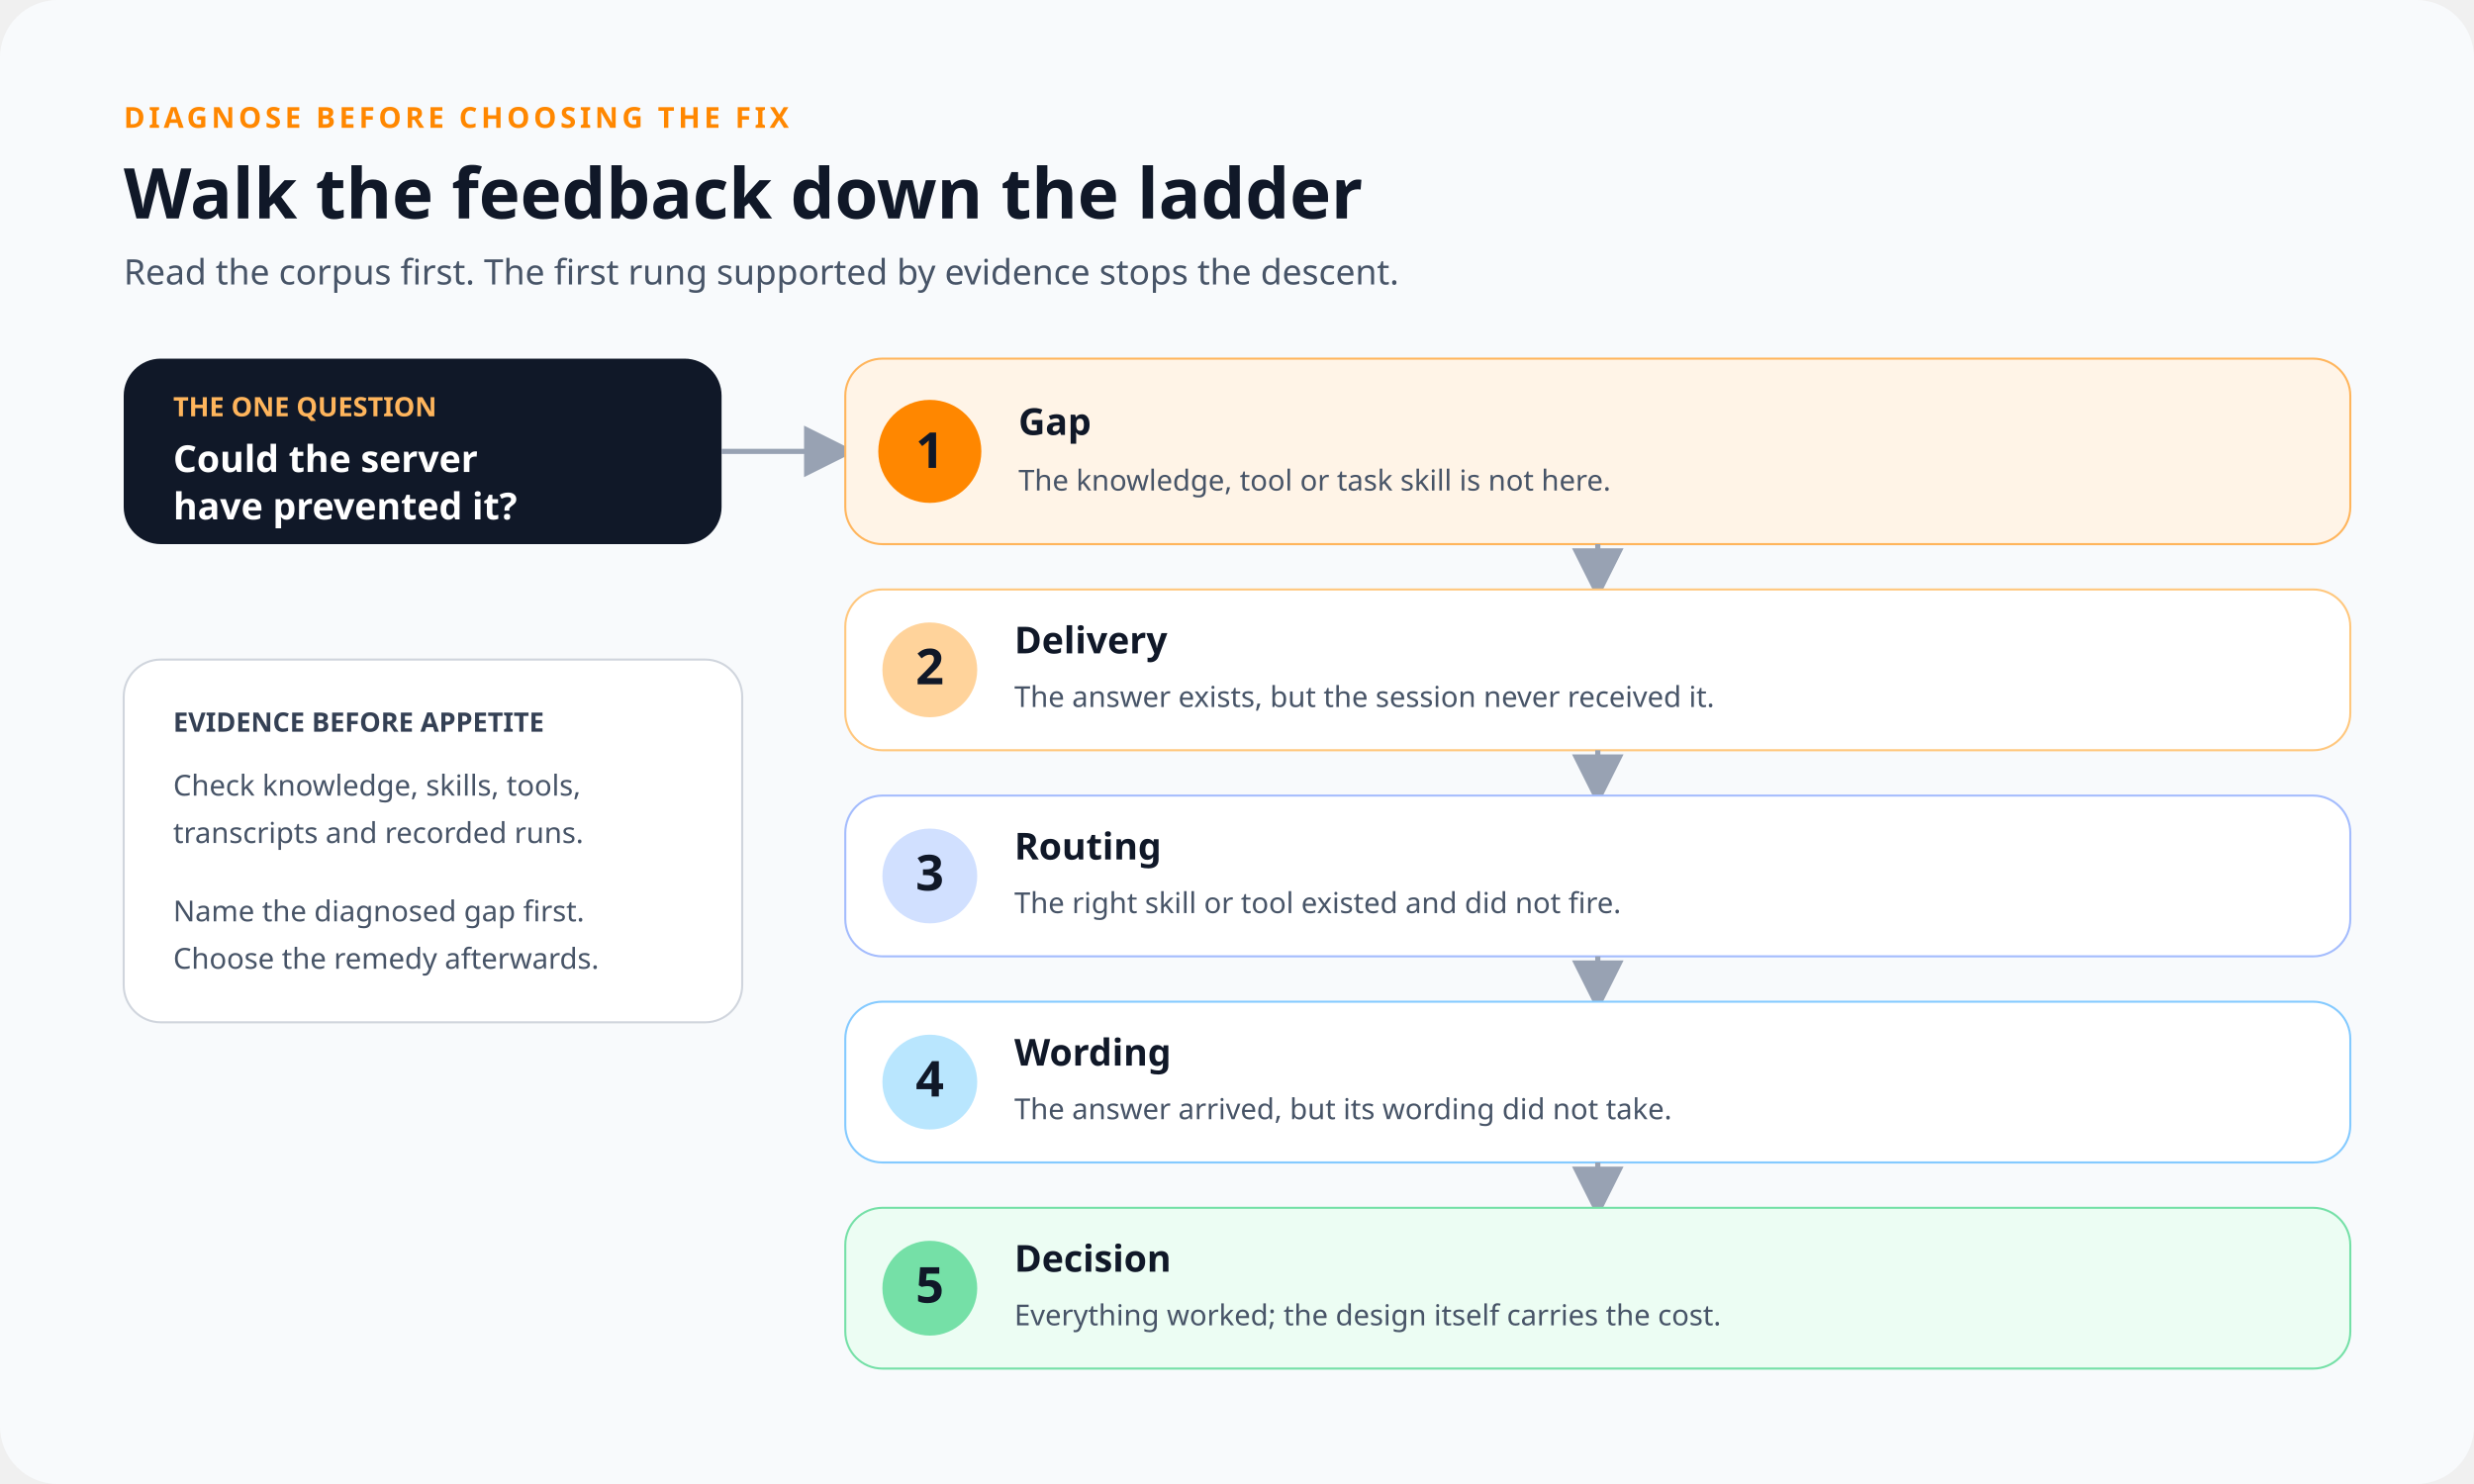
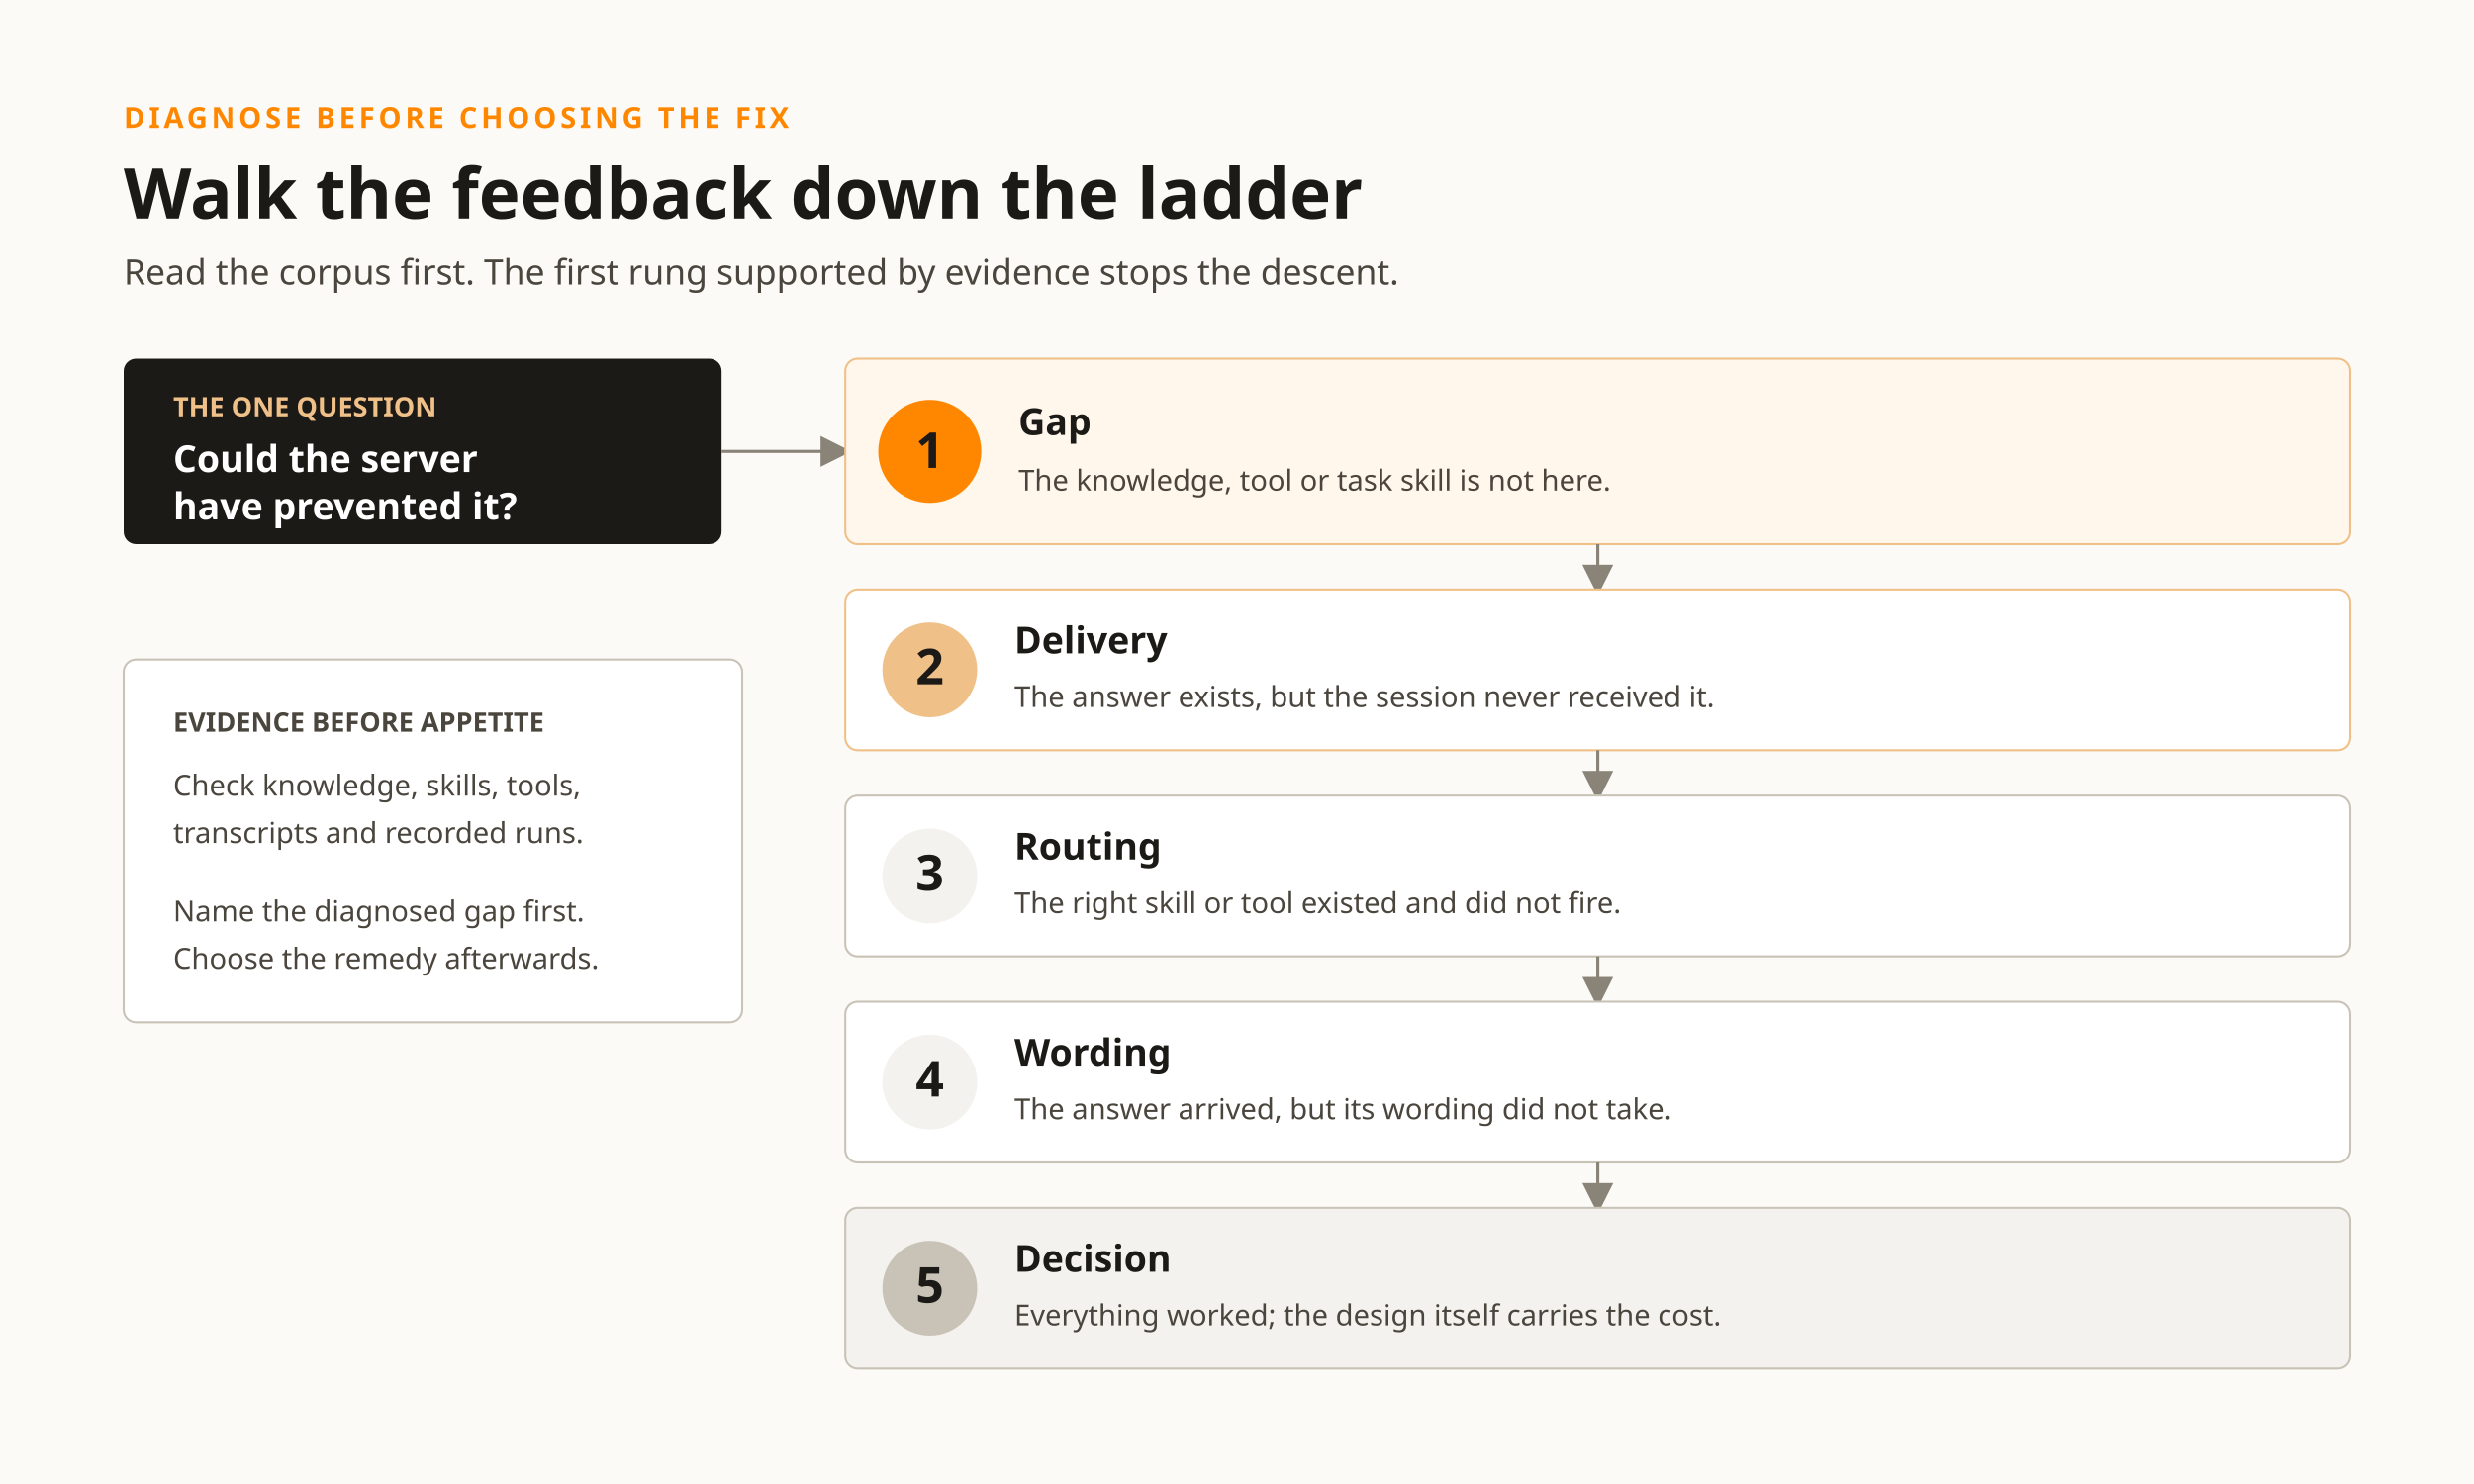
<svg xmlns="http://www.w3.org/2000/svg" width="1200" height="720" viewBox="0 0 1200 720" role="img" aria-labelledby="title description">
  <defs>
    <marker id="arrow" markerWidth="10" markerHeight="10" refX="8" refY="5" orient="auto">
-       <path d="M0 0 10 5 0 10Z" fill="#98a2b3" />
+       <path d="M0 0 10 5 0 10Z" fill="#8A8378" />
    </marker>
-     <style>.eyebrow{font:700 14px system-ui,sans-serif;letter-spacing:1.8px;fill:#ff8700}.title{font:700 34px system-ui,sans-serif;fill:#101828}.subtitle{font:400 17px system-ui,sans-serif;fill:#475467}.step{font:700 24px system-ui,sans-serif;fill:#101828}.label{font:700 18px system-ui,sans-serif;fill:#101828}.copy{font:400 14px system-ui,sans-serif;fill:#475467}.small{font:600 13px system-ui,sans-serif;fill:#344054}.whiteSmall{font:600 13px system-ui,sans-serif;fill:#ffb55c}.whiteLabel{font:700 18px system-ui,sans-serif;fill:#fff}.line{fill:none;stroke:#98a2b3;stroke-width:2.5;marker-end:url(#arrow)}</style>
  </defs>
-   <rect width="1200" height="720" rx="28" fill="#f8fafc" />
-   <text x="60" y="62" class="eyebrow">DIAGNOSE BEFORE CHOOSING THE FIX</text>
-   <text x="60" y="106" class="title">Walk the feedback down the ladder</text>
-   <text x="60" y="138" class="subtitle">Read the corpus first. The first rung supported by evidence stops the descent.</text>
-   <rect x="60" y="174" width="290" height="90" rx="18" fill="#101828" />
-   <text x="84" y="202" class="whiteSmall">THE ONE QUESTION</text>
-   <text x="84" y="229" class="whiteLabel">Could the server</text>
-   <text x="84" y="252" class="whiteLabel">have prevented it?</text>
-   <path d="M350 219 H410" class="line" />
+   <rect width="1200" height="720" fill="#FBFAF7" />
+   <text x="60" y="62" font-weight="700" font-size="14" font-family="'Source Sans 3',system-ui,sans-serif" letter-spacing="1.8" fill="#FF8700">DIAGNOSE BEFORE CHOOSING THE FIX</text>
+   <text x="60" y="106" font-weight="700" font-size="34" font-family="'Source Sans 3',system-ui,sans-serif" fill="#1C1A17">Walk the feedback down the ladder</text>
+   <text x="60" y="138" font-weight="400" font-size="17" font-family="'Source Sans 3',system-ui,sans-serif" fill="#4A453D">Read the corpus first. The first rung supported by evidence stops the descent.</text>
+   <rect x="60" y="174" width="290" height="90" rx="6" fill="#1C1A17" />
+   <text x="84" y="202" font-weight="600" font-size="13" font-family="'Source Sans 3',system-ui,sans-serif" fill="#F0C089">THE ONE QUESTION</text>
+   <text x="84" y="229" font-weight="700" font-size="18" font-family="'Source Sans 3',system-ui,sans-serif" fill="#FFFFFF">Could the server</text>
+   <text x="84" y="252" font-weight="700" font-size="18" font-family="'Source Sans 3',system-ui,sans-serif" fill="#FFFFFF">have prevented it?</text>
+   <path d="M350 219 H410" fill="none" stroke="#8A8378" stroke-width="1.5" marker-end="url(#arrow)" />
  <g>
-     <rect x="410" y="174" width="730" height="90" rx="18" fill="#fff4e7" stroke="#ffb55c" />
-     <circle cx="451" cy="219" r="25" fill="#ff8700" />
-     <text x="451" y="227" text-anchor="middle" class="step">1</text>
-     <text x="494" y="211" class="label">Gap</text>
-     <text x="494" y="238" class="copy">The knowledge, tool or task skill is not here.</text>
+     <rect x="410" y="174" width="730" height="90" rx="6" fill="#FFF6EC" stroke="#F0C089" />
+     <circle cx="451" cy="219" r="25" fill="#FF8700" />
+     <text x="451" y="227" text-anchor="middle" font-weight="700" font-size="24" font-family="'Source Sans 3',system-ui,sans-serif" fill="#1C1A17">1</text>
+     <text x="494" y="211" font-weight="700" font-size="18" font-family="'Source Sans 3',system-ui,sans-serif" fill="#1C1A17">Gap</text>
+     <text x="494" y="238" font-weight="400" font-size="14" font-family="'Source Sans 3',system-ui,sans-serif" fill="#4A453D">The knowledge, tool or task skill is not here.</text>
  </g>
-   <path d="M775 264 V286" class="line" />
+   <path d="M775 264 V286" fill="none" stroke="#8A8378" stroke-width="1.5" marker-end="url(#arrow)" />
  <g>
-     <rect x="410" y="286" width="730" height="78" rx="18" fill="#ffffff" stroke="#ffc77d" />
-     <circle cx="451" cy="325" r="23" fill="#ffd39b" />
-     <text x="451" y="332" text-anchor="middle" class="step">2</text>
-     <text x="492" y="317" class="label">Delivery</text>
-     <text x="492" y="343" class="copy">The answer exists, but the session never received it.</text>
+     <rect x="410" y="286" width="730" height="78" rx="6" fill="#FFFFFF" stroke="#F0C089" />
+     <circle cx="451" cy="325" r="23" fill="#F0C089" />
+     <text x="451" y="332" text-anchor="middle" font-weight="700" font-size="24" font-family="'Source Sans 3',system-ui,sans-serif" fill="#1C1A17">2</text>
+     <text x="492" y="317" font-weight="700" font-size="18" font-family="'Source Sans 3',system-ui,sans-serif" fill="#1C1A17">Delivery</text>
+     <text x="492" y="343" font-weight="400" font-size="14" font-family="'Source Sans 3',system-ui,sans-serif" fill="#4A453D">The answer exists, but the session never received it.</text>
  </g>
-   <path d="M775 364 V386" class="line" />
+   <path d="M775 364 V386" fill="none" stroke="#8A8378" stroke-width="1.5" marker-end="url(#arrow)" />
  <g>
-     <rect x="410" y="386" width="730" height="78" rx="18" fill="#ffffff" stroke="#a4bcfd" />
-     <circle cx="451" cy="425" r="23" fill="#d1e0ff" />
-     <text x="451" y="432" text-anchor="middle" class="step">3</text>
-     <text x="492" y="417" class="label">Routing</text>
-     <text x="492" y="443" class="copy">The right skill or tool existed and did not fire.</text>
+     <rect x="410" y="386" width="730" height="78" rx="6" fill="#FFFFFF" stroke="#C9C3B7" />
+     <circle cx="451" cy="425" r="23" fill="#F4F2EE" />
+     <text x="451" y="432" text-anchor="middle" font-weight="700" font-size="24" font-family="'Source Sans 3',system-ui,sans-serif" fill="#1C1A17">3</text>
+     <text x="492" y="417" font-weight="700" font-size="18" font-family="'Source Sans 3',system-ui,sans-serif" fill="#1C1A17">Routing</text>
+     <text x="492" y="443" font-weight="400" font-size="14" font-family="'Source Sans 3',system-ui,sans-serif" fill="#4A453D">The right skill or tool existed and did not fire.</text>
  </g>
-   <path d="M775 464 V486" class="line" />
+   <path d="M775 464 V486" fill="none" stroke="#8A8378" stroke-width="1.5" marker-end="url(#arrow)" />
  <g>
-     <rect x="410" y="486" width="730" height="78" rx="18" fill="#ffffff" stroke="#84caff" />
-     <circle cx="451" cy="525" r="23" fill="#b9e6fe" />
-     <text x="451" y="532" text-anchor="middle" class="step">4</text>
-     <text x="492" y="517" class="label">Wording</text>
-     <text x="492" y="543" class="copy">The answer arrived, but its wording did not take.</text>
+     <rect x="410" y="486" width="730" height="78" rx="6" fill="#FFFFFF" stroke="#C9C3B7" />
+     <circle cx="451" cy="525" r="23" fill="#F4F2EE" />
+     <text x="451" y="532" text-anchor="middle" font-weight="700" font-size="24" font-family="'Source Sans 3',system-ui,sans-serif" fill="#1C1A17">4</text>
+     <text x="492" y="517" font-weight="700" font-size="18" font-family="'Source Sans 3',system-ui,sans-serif" fill="#1C1A17">Wording</text>
+     <text x="492" y="543" font-weight="400" font-size="14" font-family="'Source Sans 3',system-ui,sans-serif" fill="#4A453D">The answer arrived, but its wording did not take.</text>
  </g>
-   <path d="M775 564 V586" class="line" />
+   <path d="M775 564 V586" fill="none" stroke="#8A8378" stroke-width="1.5" marker-end="url(#arrow)" />
  <g>
-     <rect x="410" y="586" width="730" height="78" rx="18" fill="#ecfdf3" stroke="#75e0a7" />
-     <circle cx="451" cy="625" r="23" fill="#75e0a7" />
-     <text x="451" y="632" text-anchor="middle" class="step">5</text>
-     <text x="492" y="617" class="label">Decision</text>
-     <text x="492" y="643" class="copy">Everything worked; the design itself carries the cost.</text>
+     <rect x="410" y="586" width="730" height="78" rx="6" fill="#F4F2EE" stroke="#C9C3B7" />
+     <circle cx="451" cy="625" r="23" fill="#C9C3B7" />
+     <text x="451" y="632" text-anchor="middle" font-weight="700" font-size="24" font-family="'Source Sans 3',system-ui,sans-serif" fill="#1C1A17">5</text>
+     <text x="492" y="617" font-weight="700" font-size="18" font-family="'Source Sans 3',system-ui,sans-serif" fill="#1C1A17">Decision</text>
+     <text x="492" y="643" font-weight="400" font-size="14" font-family="'Source Sans 3',system-ui,sans-serif" fill="#4A453D">Everything worked; the design itself carries the cost.</text>
  </g>
-   <rect x="60" y="320" width="300" height="176" rx="18" fill="#ffffff" stroke="#d0d5dd" />
-   <text x="84" y="355" class="small">EVIDENCE BEFORE APPETITE</text>
-   <text x="84" y="386" class="copy">Check knowledge, skills, tools,</text>
-   <text x="84" y="409" class="copy">transcripts and recorded runs.</text>
-   <text x="84" y="447" class="copy">Name the diagnosed gap first.</text>
-   <text x="84" y="470" class="copy">Choose the remedy afterwards.</text>
+   <rect x="60" y="320" width="300" height="176" rx="6" fill="#FFFFFF" stroke="#C9C3B7" />
+   <text x="84" y="355" font-weight="600" font-size="13" font-family="'Source Sans 3',system-ui,sans-serif" fill="#4A453D">EVIDENCE BEFORE APPETITE</text>
+   <text x="84" y="386" font-weight="400" font-size="14" font-family="'Source Sans 3',system-ui,sans-serif" fill="#4A453D">Check knowledge, skills, tools,</text>
+   <text x="84" y="409" font-weight="400" font-size="14" font-family="'Source Sans 3',system-ui,sans-serif" fill="#4A453D">transcripts and recorded runs.</text>
+   <text x="84" y="447" font-weight="400" font-size="14" font-family="'Source Sans 3',system-ui,sans-serif" fill="#4A453D">Name the diagnosed gap first.</text>
+   <text x="84" y="470" font-weight="400" font-size="14" font-family="'Source Sans 3',system-ui,sans-serif" fill="#4A453D">Choose the remedy afterwards.</text>
</svg>
